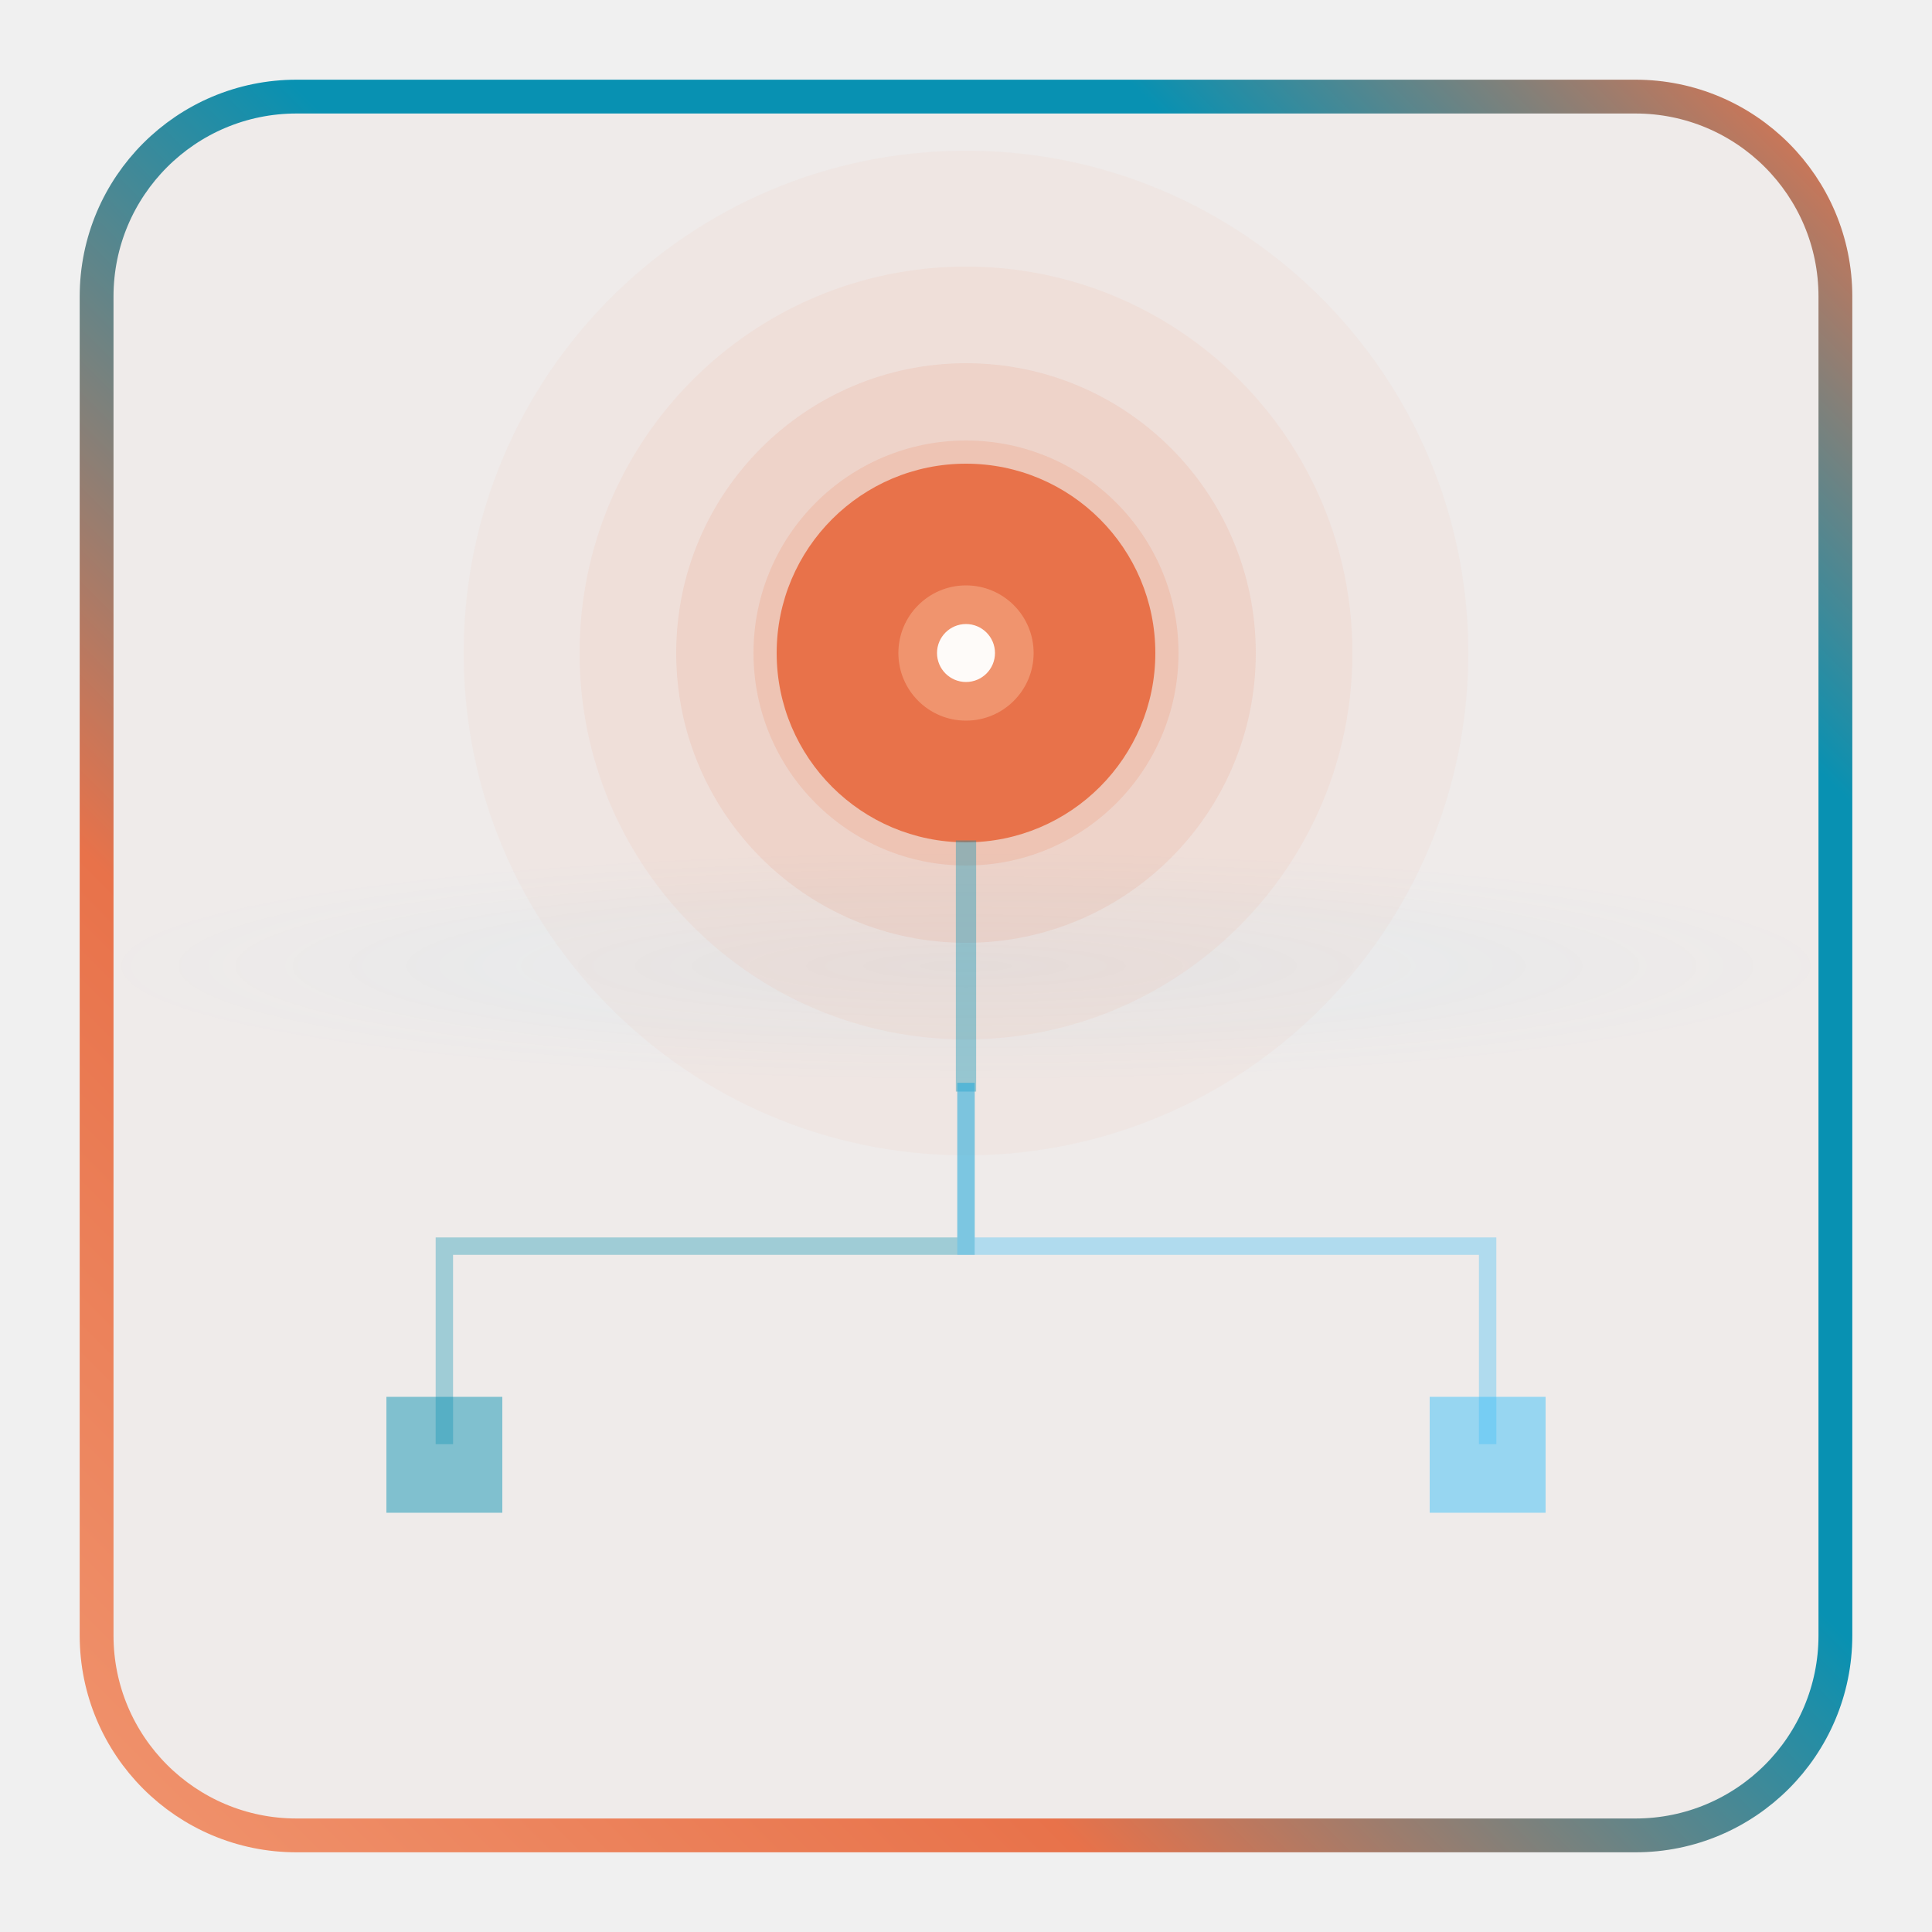
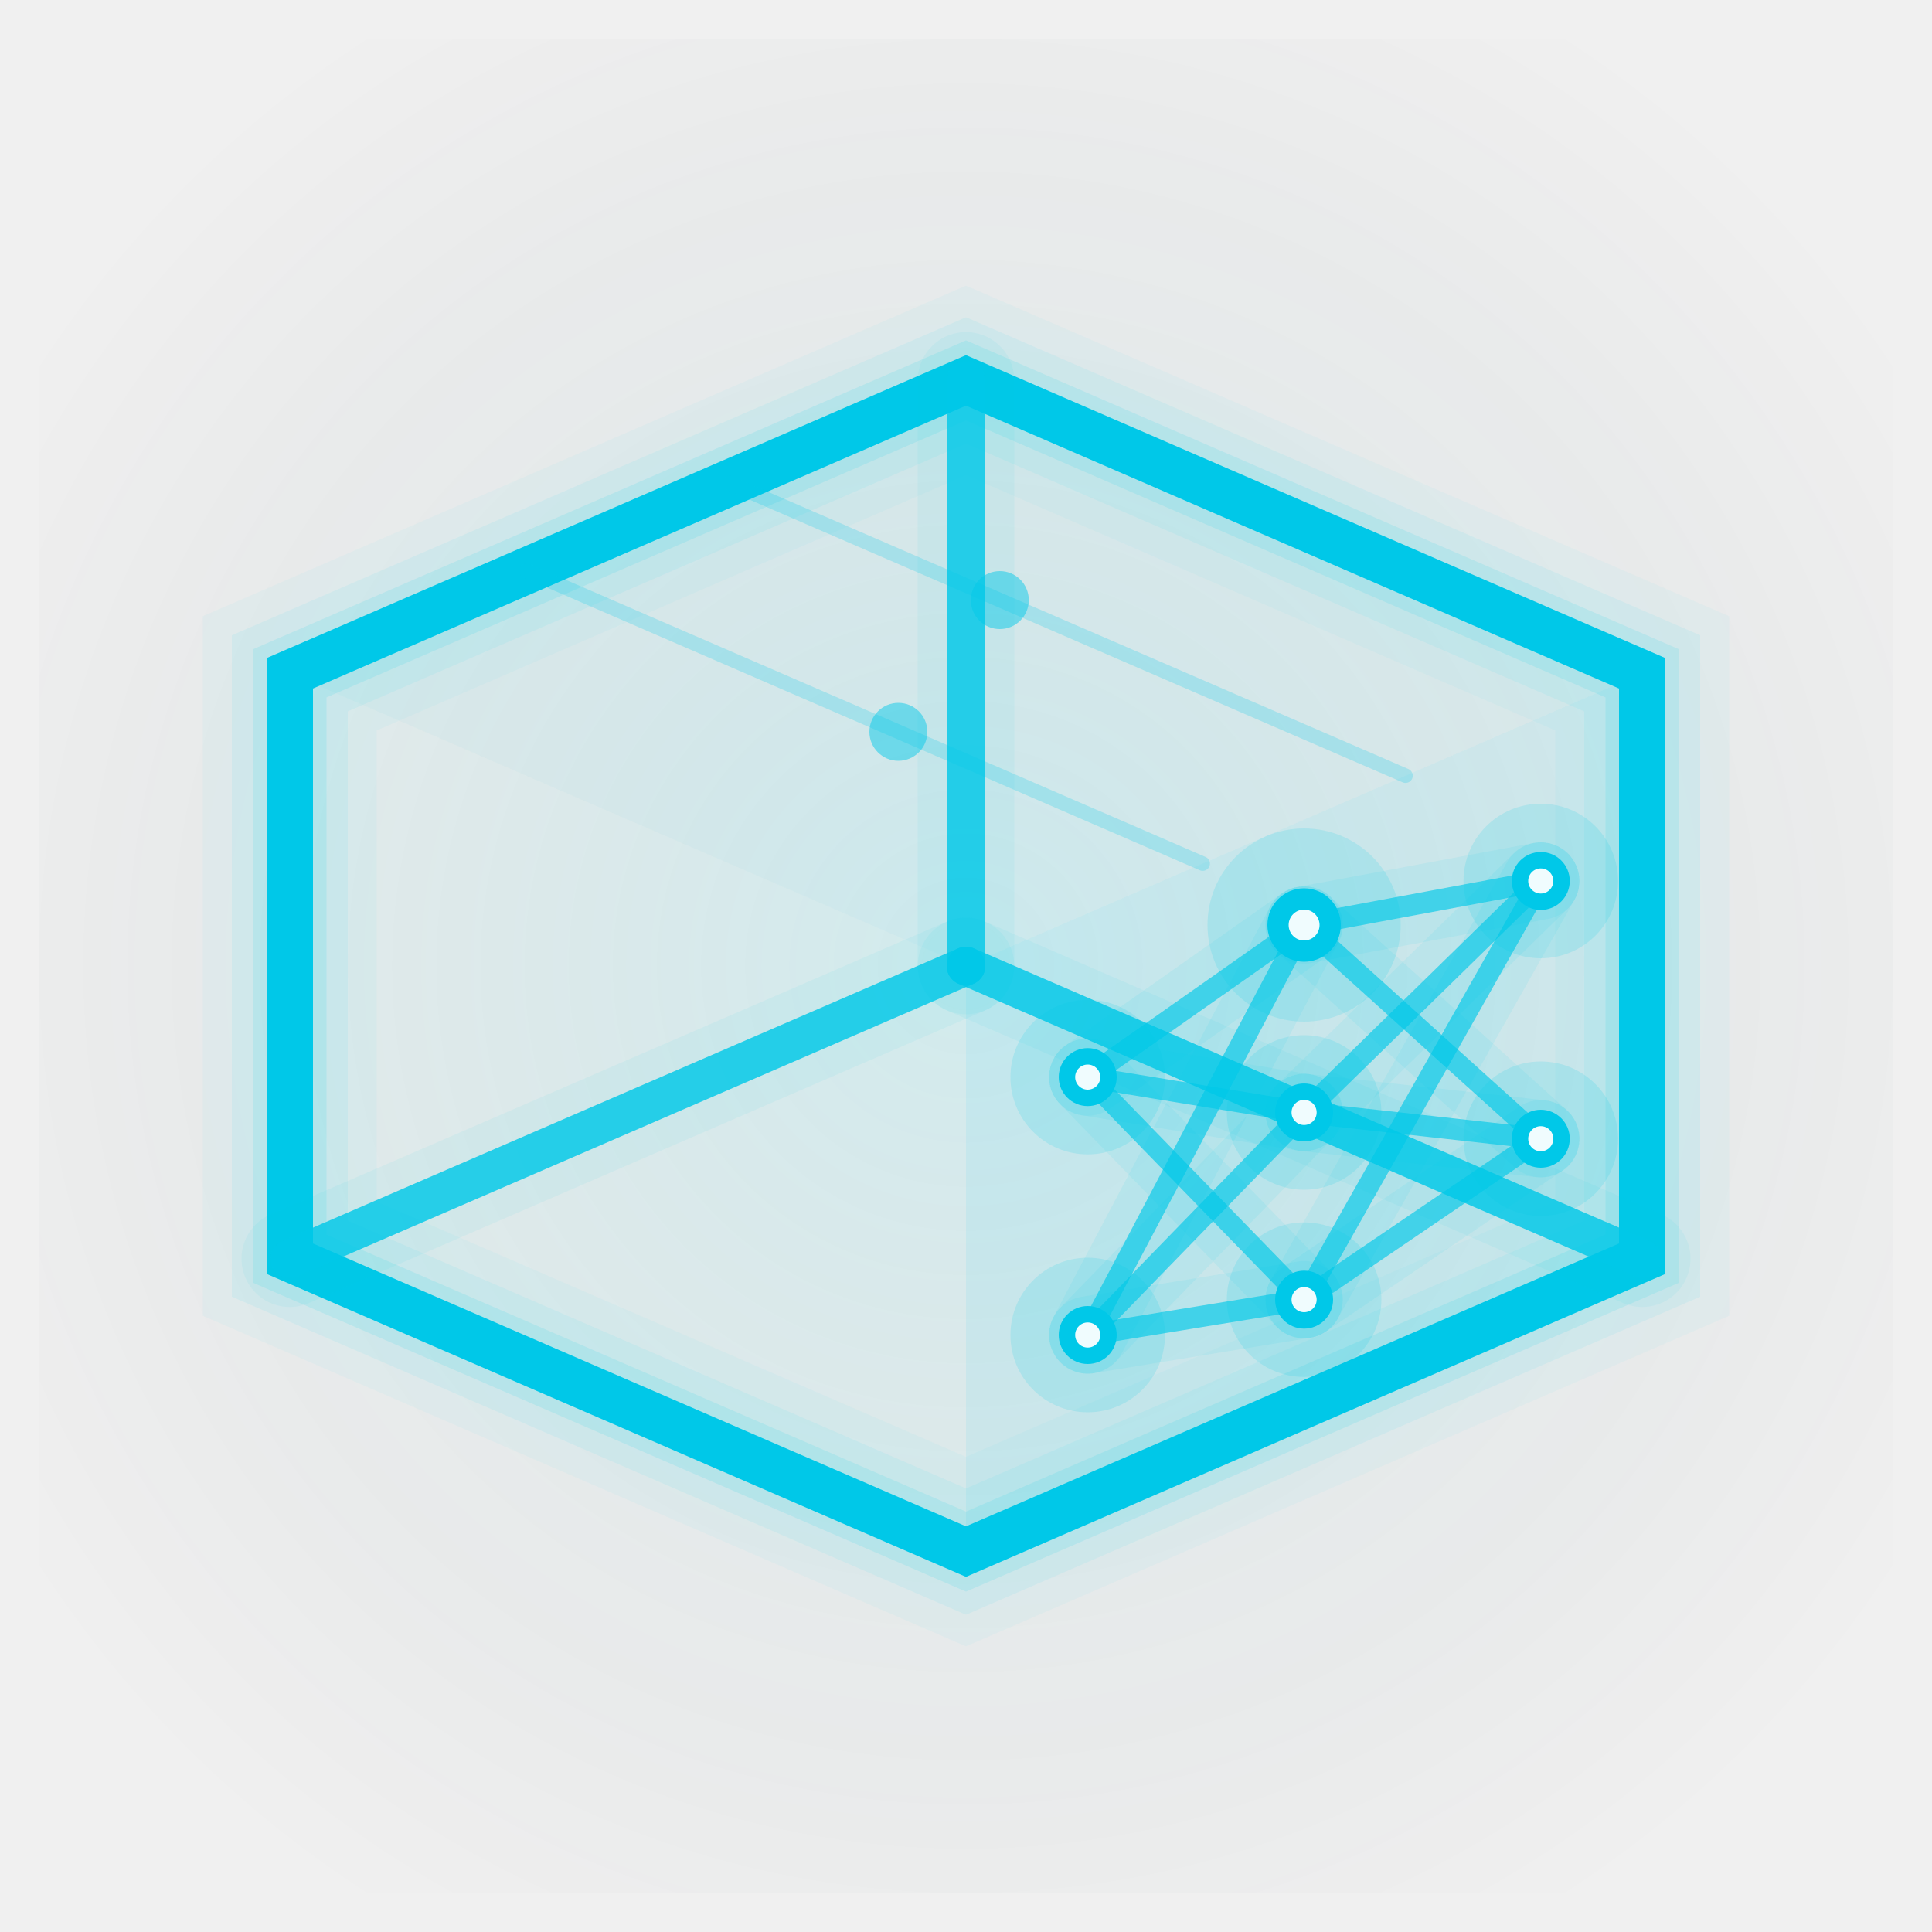
<svg xmlns="http://www.w3.org/2000/svg" viewBox="0 0 100 100" width="100" height="100">
  <defs>
-     <linearGradient id="frameGrad" x1="0%" y1="100%" x2="100%" y2="0%">
-       <stop offset="0%" style="stop-color:#F0946E;stop-opacity:1" />
-       <stop offset="28%" style="stop-color:#E8724A;stop-opacity:1" />
-       <stop offset="56%" style="stop-color:#0891B2;stop-opacity:1" />
-       <stop offset="80%" style="stop-color:#0891B2;stop-opacity:1" />
-       <stop offset="100%" style="stop-color:#E8724A;stop-opacity:1" />
-     </linearGradient>
-     <radialGradient id="nodeGlow" cx="50%" cy="50%" r="50%">
-       <stop offset="0%" style="stop-color:#F0946E;stop-opacity:0.8" />
-       <stop offset="40%" style="stop-color:#E8724A;stop-opacity:0.4" />
-       <stop offset="75%" style="stop-color:#E8724A;stop-opacity:0.12" />
-       <stop offset="100%" style="stop-color:#E8724A;stop-opacity:0" />
-     </radialGradient>
-     <radialGradient id="scanGlow" cx="50%" cy="50%" r="50%">
-       <stop offset="0%" style="stop-color:#38BDF8;stop-opacity:0.06" />
-       <stop offset="100%" style="stop-color:#38BDF8;stop-opacity:0" />
+     <radialGradient id="gb-g" cx="50%" cy="50%" r="60%">
+       <stop offset="0%" stop-color="#00C8E8" stop-opacity="0.10" />
+       <stop offset="100%" stop-color="#050709" stop-opacity="0" />
    </radialGradient>
  </defs>
-   <rect x="5" y="5" width="90" height="90" rx="10.35" ry="10.35" fill="#E8724A" fill-opacity="0.032" />
-   <rect x="5" y="44" width="90" height="12" rx="6" fill="url(#scanGlow)" />
-   <rect x="5" y="5" width="90" height="90" rx="10.35" ry="10.35" fill="none" stroke="url(#frameGrad)" stroke-width="1.75" />
-   <circle cx="50" cy="33.8" r="26" fill="#E8724A" fill-opacity="0.04" />
-   <circle cx="50" cy="33.8" r="20" fill="#E8724A" fill-opacity="0.07" />
-   <circle cx="50" cy="33.8" r="15" fill="#E8724A" fill-opacity="0.11" />
-   <circle cx="50" cy="33.8" r="11" fill="#E8724A" fill-opacity="0.16" />
-   <circle cx="50" cy="33.8" r="7.5" fill="#E8724A" fill-opacity="0.22" />
-   <circle cx="50" cy="33.8" r="9.8" fill="#E8724A" />
-   <circle cx="50" cy="33.8" r="3.5" fill="#F0946E" />
-   <circle cx="50" cy="33.8" r="1.5" fill="white" fill-opacity="0.96" />
-   <line x1="50" y1="43.5" x2="50" y2="56.5" stroke="#0891B2" stroke-width="1.05" stroke-opacity="0.38" />
-   <polyline points="50,56.5 50,64.5 23,64.5 23,74.3" fill="none" stroke="#0891B2" stroke-width="0.9" stroke-opacity="0.34" stroke-linecap="square" stroke-linejoin="miter" />
-   <polyline points="50,56.5 50,64.5 77,64.5 77,74.3" fill="none" stroke="#38BDF8" stroke-width="0.9" stroke-opacity="0.34" stroke-linecap="square" stroke-linejoin="miter" />
-   <rect x="20" y="72.3" width="6" height="6" fill="#0891B2" fill-opacity="0.48" />
-   <rect x="74" y="72.3" width="6" height="6" fill="#38BDF8" fill-opacity="0.48" />
+   <rect x="2" y="2" width="96" height="96" rx="10" fill="url(#gb-g)" />
+   <polygon points="50,19.69 85,34.85 50,50 15,34.85" fill="#00C8E8" fill-opacity="0.055" />
+   <polygon points="85,34.85 85,65.15 50,80.31 50,50" fill="#00C8E8" fill-opacity="0.105" />
+   <polygon points="15,34.85 50,50 50,80.31 15,65.15" fill="#00C8E8" fill-opacity="0.030" />
+   <polygon points="50,19.69 85,34.85 85,65.15 50,80.31 15,65.15 15,34.85" fill="none" stroke="#00C8E8" stroke-width="9" stroke-opacity="0.04" />
+   <polygon points="50,19.69 85,34.85 85,65.15 50,80.31 15,65.15 15,34.85" fill="none" stroke="#00C8E8" stroke-width="6" stroke-opacity="0.07" />
+   <polygon points="50,19.69 85,34.85 85,65.15 50,80.31 15,65.15 15,34.85" fill="none" stroke="#00C8E8" stroke-width="3.8" stroke-opacity="0.12" />
+   <polygon points="50,19.69 85,34.85 85,65.15 50,80.31 15,65.15 15,34.85" fill="none" stroke="#00C8E8" stroke-width="2.4" />
+   <line x1="50" y1="50" x2="50" y2="19.69" stroke="#00C8E8" stroke-width="5" stroke-opacity="0.06" stroke-linecap="round" />
+   <line x1="50" y1="50" x2="85" y2="65.15" stroke="#00C8E8" stroke-width="5" stroke-opacity="0.06" stroke-linecap="round" />
+   <line x1="50" y1="50" x2="15" y2="65.15" stroke="#00C8E8" stroke-width="5" stroke-opacity="0.06" stroke-linecap="round" />
+   <line x1="50" y1="50" x2="50" y2="19.69" stroke="#00C8E8" stroke-width="2" stroke-opacity="0.82" stroke-linecap="round" />
+   <line x1="50" y1="50" x2="85" y2="65.15" stroke="#00C8E8" stroke-width="2" stroke-opacity="0.82" stroke-linecap="round" />
+   <line x1="50" y1="50" x2="15" y2="65.15" stroke="#00C8E8" stroke-width="2" stroke-opacity="0.82" stroke-linecap="round" />
+   <line x1="79.75" y1="45.60" x2="67.5" y2="47.88" stroke="#00C8E8" stroke-width="4" stroke-opacity="0.08" stroke-linecap="round" />
+   <line x1="79.75" y1="45.60" x2="67.5" y2="57.58" stroke="#00C8E8" stroke-width="4" stroke-opacity="0.08" stroke-linecap="round" />
+   <line x1="79.75" y1="45.60" x2="67.5" y2="67.27" stroke="#00C8E8" stroke-width="4" stroke-opacity="0.08" stroke-linecap="round" />
+   <line x1="79.75" y1="58.94" x2="67.5" y2="47.88" stroke="#00C8E8" stroke-width="4" stroke-opacity="0.08" stroke-linecap="round" />
+   <line x1="79.75" y1="58.94" x2="67.5" y2="57.58" stroke="#00C8E8" stroke-width="4" stroke-opacity="0.08" stroke-linecap="round" />
+   <line x1="79.75" y1="58.94" x2="67.5" y2="67.27" stroke="#00C8E8" stroke-width="4" stroke-opacity="0.08" stroke-linecap="round" />
+   <line x1="67.5" y1="47.88" x2="56.3" y2="55.75" stroke="#00C8E8" stroke-width="4" stroke-opacity="0.08" stroke-linecap="round" />
+   <line x1="67.5" y1="47.88" x2="56.3" y2="69.10" stroke="#00C8E8" stroke-width="4" stroke-opacity="0.08" stroke-linecap="round" />
+   <line x1="67.5" y1="57.58" x2="56.3" y2="55.75" stroke="#00C8E8" stroke-width="4" stroke-opacity="0.08" stroke-linecap="round" />
+   <line x1="67.5" y1="57.58" x2="56.3" y2="69.10" stroke="#00C8E8" stroke-width="4" stroke-opacity="0.08" stroke-linecap="round" />
+   <line x1="67.5" y1="67.27" x2="56.3" y2="55.75" stroke="#00C8E8" stroke-width="4" stroke-opacity="0.08" stroke-linecap="round" />
+   <line x1="67.5" y1="67.27" x2="56.3" y2="69.10" stroke="#00C8E8" stroke-width="4" stroke-opacity="0.08" stroke-linecap="round" />
+   <line x1="79.75" y1="45.60" x2="67.5" y2="47.88" stroke="#00C8E8" stroke-width="1.1" stroke-opacity="0.65" stroke-linecap="round" />
+   <line x1="79.75" y1="45.60" x2="67.5" y2="57.58" stroke="#00C8E8" stroke-width="1.1" stroke-opacity="0.65" stroke-linecap="round" />
+   <line x1="79.75" y1="45.60" x2="67.5" y2="67.27" stroke="#00C8E8" stroke-width="1.1" stroke-opacity="0.65" stroke-linecap="round" />
+   <line x1="79.75" y1="58.94" x2="67.5" y2="47.88" stroke="#00C8E8" stroke-width="1.1" stroke-opacity="0.65" stroke-linecap="round" />
+   <line x1="79.75" y1="58.94" x2="67.5" y2="57.58" stroke="#00C8E8" stroke-width="1.1" stroke-opacity="0.65" stroke-linecap="round" />
+   <line x1="79.75" y1="58.94" x2="67.5" y2="67.27" stroke="#00C8E8" stroke-width="1.1" stroke-opacity="0.65" stroke-linecap="round" />
+   <line x1="67.5" y1="47.88" x2="56.3" y2="55.75" stroke="#00C8E8" stroke-width="1.1" stroke-opacity="0.65" stroke-linecap="round" />
+   <line x1="67.5" y1="47.88" x2="56.3" y2="69.10" stroke="#00C8E8" stroke-width="1.1" stroke-opacity="0.65" stroke-linecap="round" />
+   <line x1="67.5" y1="57.58" x2="56.3" y2="55.75" stroke="#00C8E8" stroke-width="1.1" stroke-opacity="0.65" stroke-linecap="round" />
+   <line x1="67.5" y1="57.58" x2="56.3" y2="69.10" stroke="#00C8E8" stroke-width="1.1" stroke-opacity="0.65" stroke-linecap="round" />
+   <line x1="67.5" y1="67.27" x2="56.3" y2="55.75" stroke="#00C8E8" stroke-width="1.1" stroke-opacity="0.65" stroke-linecap="round" />
+   <line x1="67.5" y1="67.27" x2="56.3" y2="69.10" stroke="#00C8E8" stroke-width="1.1" stroke-opacity="0.65" stroke-linecap="round" />
+   <circle cx="79.75" cy="45.60" r="4" fill="#00C8E8" fill-opacity="0.15" />
+   <circle cx="79.75" cy="45.60" r="1.5" fill="#00C8E8" />
+   <circle cx="79.75" cy="45.60" r="0.65" fill="white" fill-opacity="0.94" />
+   <circle cx="79.75" cy="58.94" r="4" fill="#00C8E8" fill-opacity="0.15" />
+   <circle cx="79.75" cy="58.94" r="1.5" fill="#00C8E8" />
+   <circle cx="79.75" cy="58.94" r="0.65" fill="white" fill-opacity="0.94" />
+   <circle cx="67.5" cy="47.88" r="5" fill="#00C8E8" fill-opacity="0.15" />
+   <circle cx="67.5" cy="47.88" r="1.9" fill="#00C8E8" />
+   <circle cx="67.5" cy="47.88" r="0.8" fill="white" fill-opacity="0.94" />
+   <circle cx="67.5" cy="57.58" r="4" fill="#00C8E8" fill-opacity="0.15" />
+   <circle cx="67.5" cy="57.58" r="1.5" fill="#00C8E8" />
+   <circle cx="67.5" cy="57.58" r="0.65" fill="white" fill-opacity="0.94" />
+   <circle cx="67.5" cy="67.27" r="4" fill="#00C8E8" fill-opacity="0.15" />
+   <circle cx="67.5" cy="67.27" r="1.5" fill="#00C8E8" />
+   <circle cx="67.5" cy="67.27" r="0.65" fill="white" fill-opacity="0.94" />
+   <circle cx="56.3" cy="55.75" r="4" fill="#00C8E8" fill-opacity="0.15" />
+   <circle cx="56.3" cy="55.75" r="1.5" fill="#00C8E8" />
+   <circle cx="56.3" cy="55.75" r="0.65" fill="white" fill-opacity="0.94" />
+   <circle cx="56.3" cy="69.10" r="4" fill="#00C8E8" fill-opacity="0.15" />
+   <circle cx="56.3" cy="69.10" r="1.5" fill="#00C8E8" />
+   <circle cx="56.3" cy="69.10" r="0.65" fill="white" fill-opacity="0.94" />
+   <line x1="27.25" y1="29.54" x2="62.25" y2="44.70" stroke="#00C8E8" stroke-width="0.75" stroke-opacity="0.22" stroke-linecap="round" />
+   <line x1="37.75" y1="25.00" x2="72.75" y2="40.15" stroke="#00C8E8" stroke-width="0.75" stroke-opacity="0.22" stroke-linecap="round" />
+   <circle cx="46.5" cy="37.88" r="1.5" fill="#00C8E8" fill-opacity="0.48" />
+   <circle cx="51.75" cy="31.06" r="1.5" fill="#00C8E8" fill-opacity="0.48" />
</svg>
